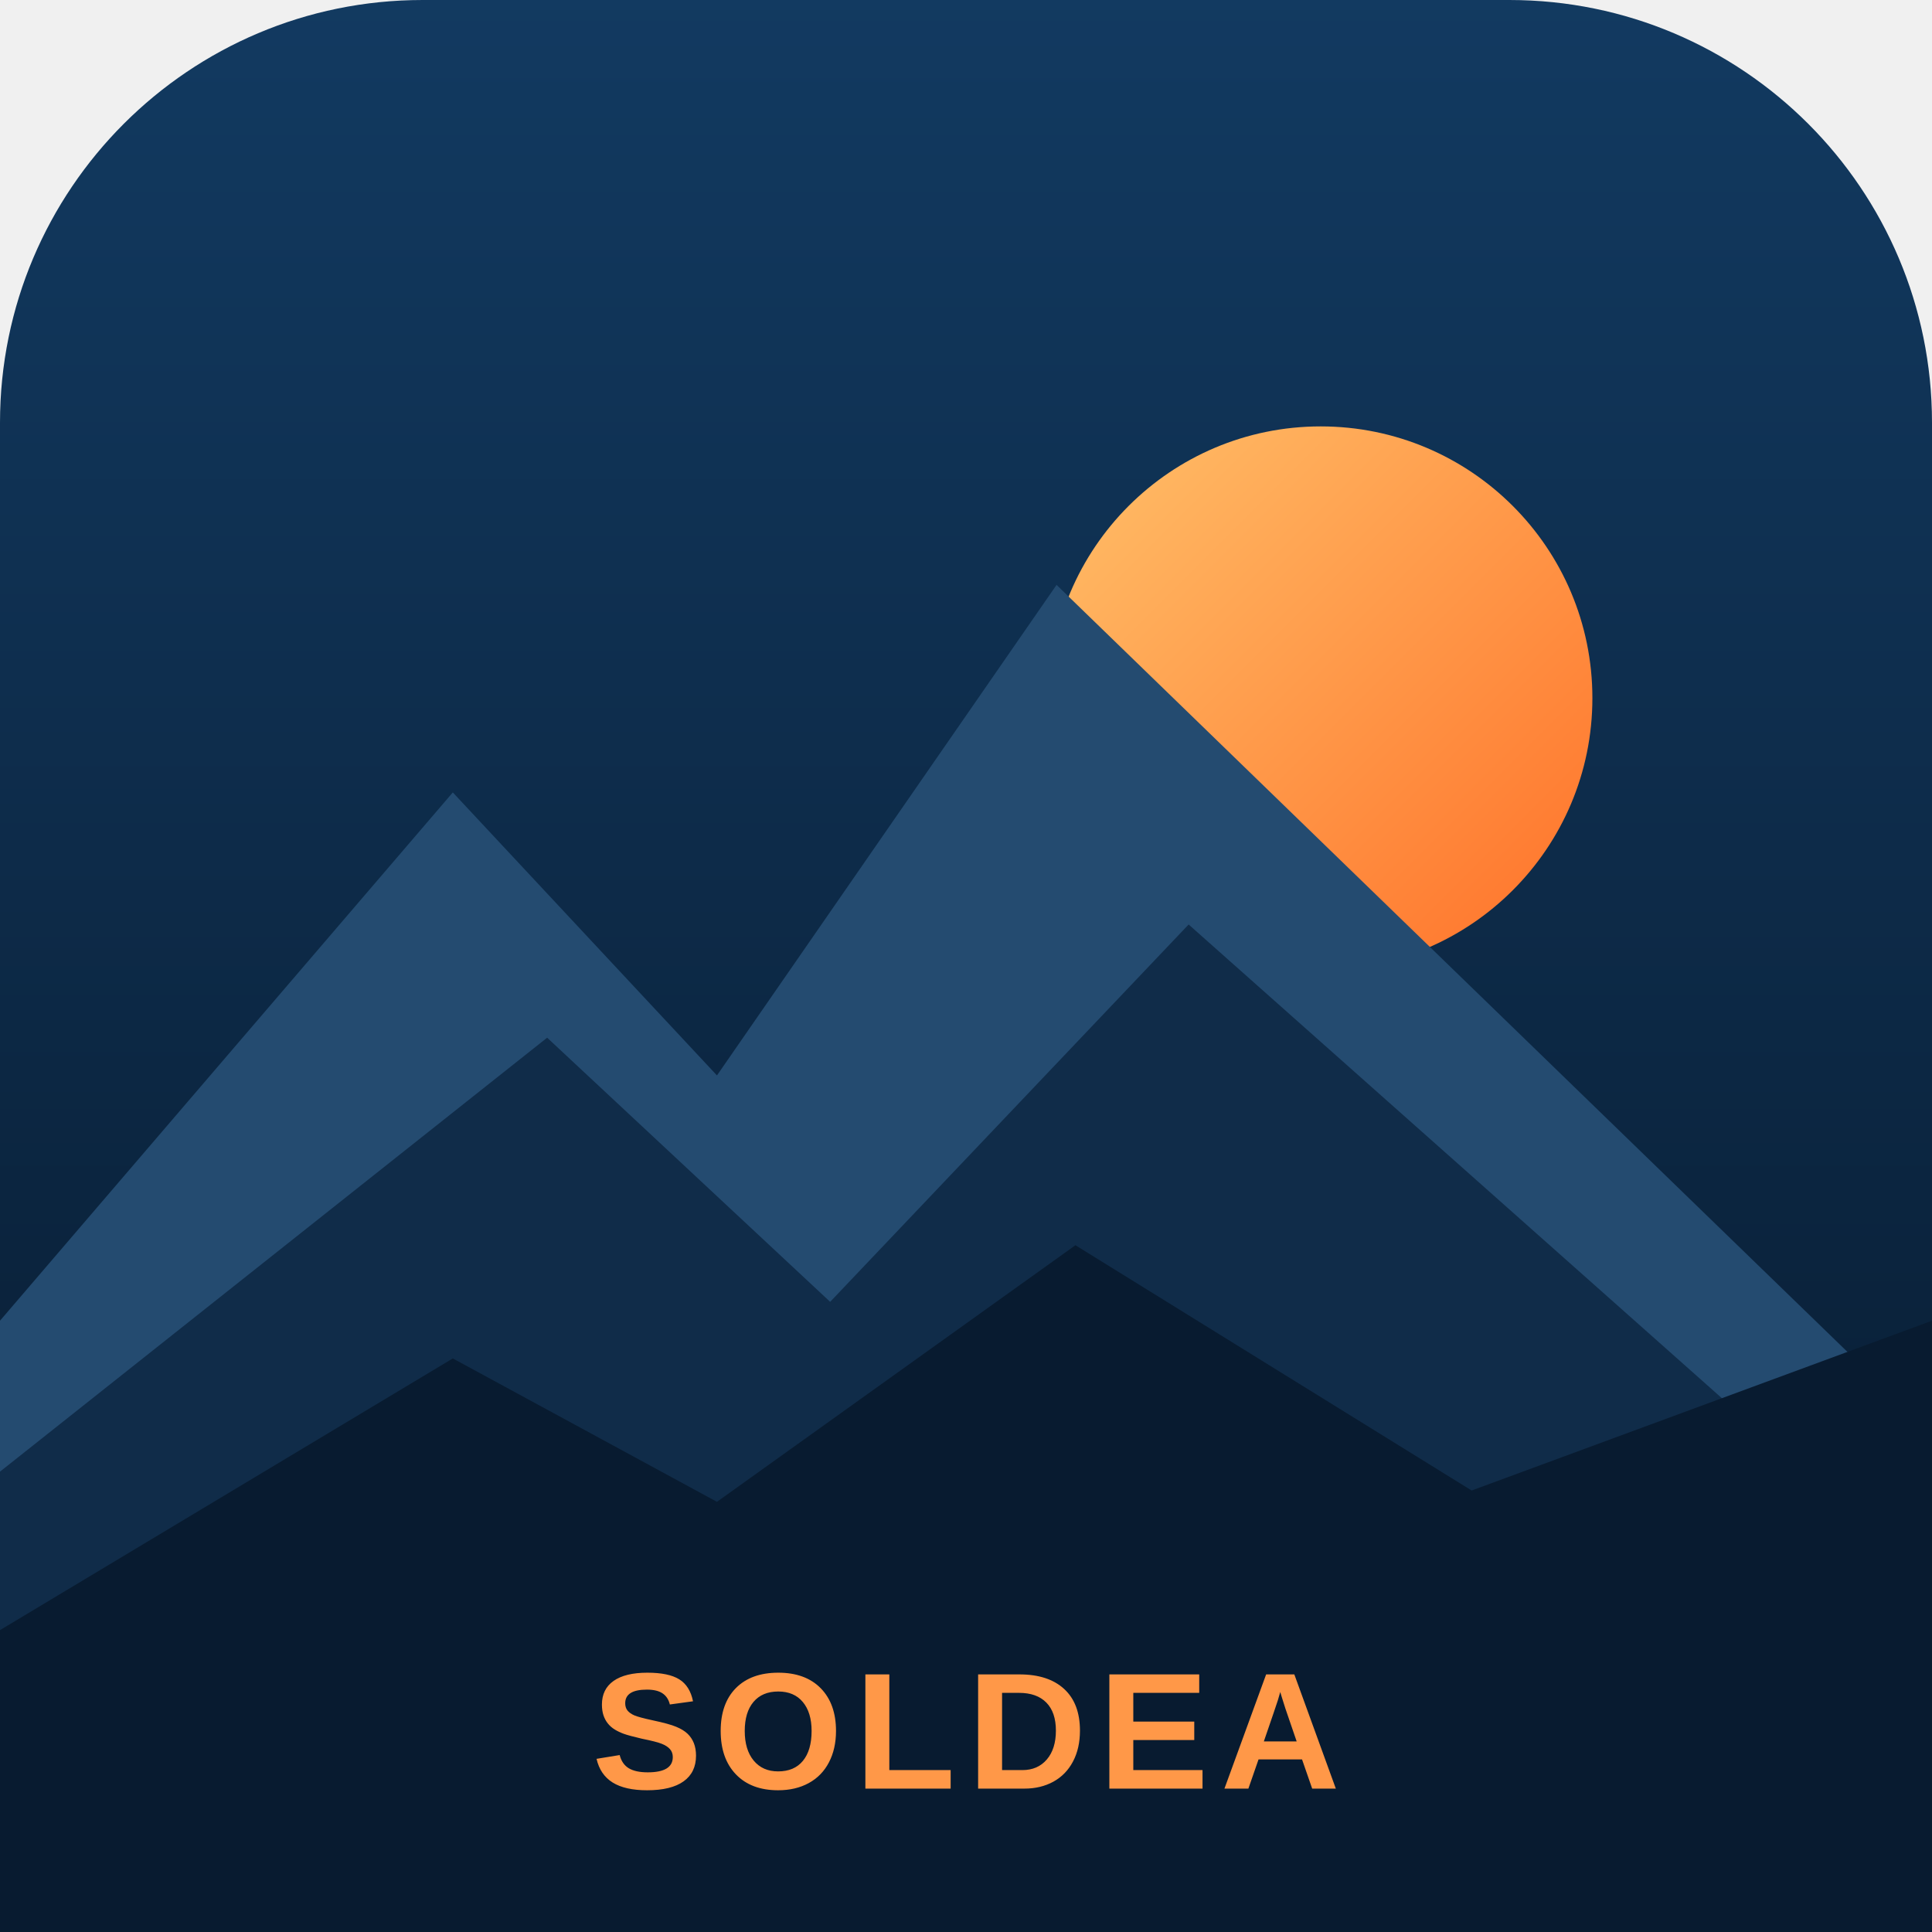
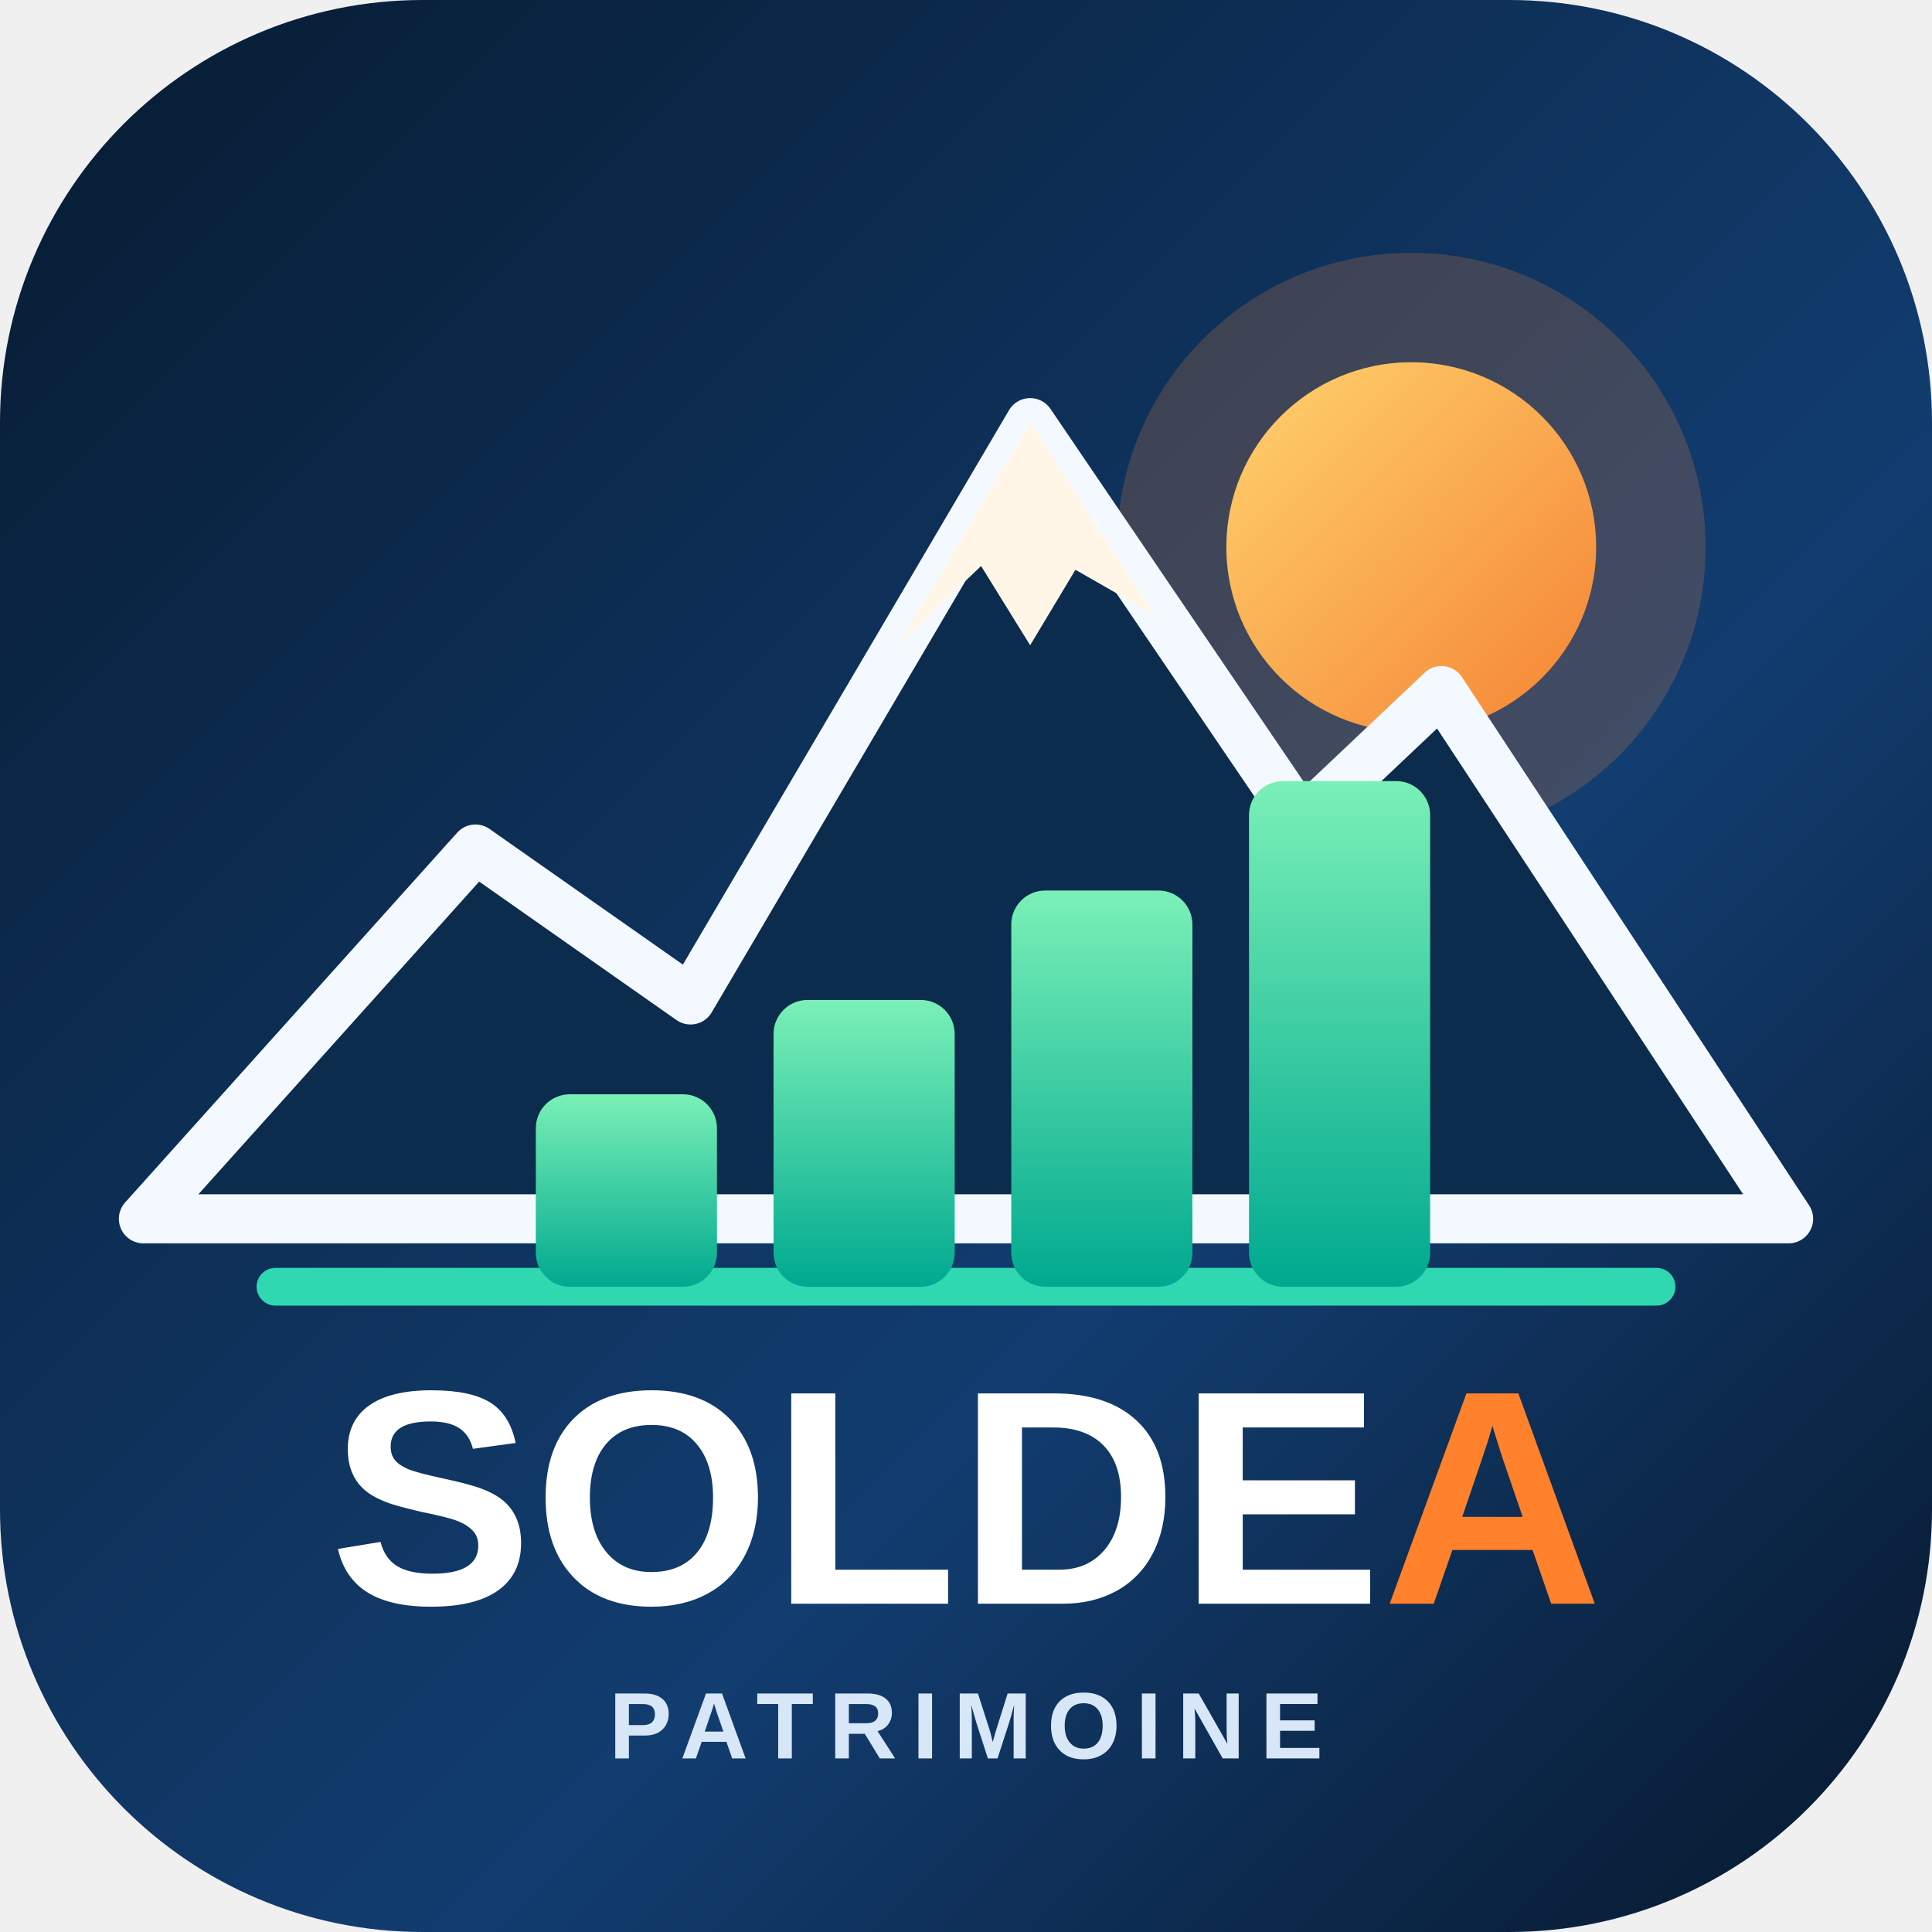
- <svg xmlns="http://www.w3.org/2000/svg" viewBox="0 0 512 512">
+ <svg xmlns="http://www.w3.org/2000/svg" viewBox="0 0 512 512" width="512" height="512">
  <defs>
-     <linearGradient id="sky" x1="0" y1="0" x2="0" y2="1">
-       <stop stop-color="#123a61" />
-       <stop offset="1" stop-color="#07182b" />
+     <linearGradient id="bg" x1="0" y1="0" x2="1" y2="1">
+       <stop offset="0" stop-color="#071B31" />
+       <stop offset=".62" stop-color="#123D70" />
+       <stop offset="1" stop-color="#07172B" />
    </linearGradient>
    <linearGradient id="sun" x1="0" y1="0" x2="1" y2="1">
-       <stop stop-color="#ffc16a" />
-       <stop offset="1" stop-color="#ff7028" />
+       <stop offset="0" stop-color="#FFD36E" />
+       <stop offset="1" stop-color="#F58232" />
+     </linearGradient>
+     <linearGradient id="bars" x1="0" y1="1" x2="0" y2="0">
+       <stop offset="0" stop-color="#00A98F" />
+       <stop offset="1" stop-color="#7AF0B7" />
    </linearGradient>
  </defs>
-   <rect width="512" height="512" rx="112" fill="url(#sky)" />
-   <circle cx="350" cy="185" r="72" fill="url(#sun)" />
-   <path d="M0 350 120 210 190 285 280 155 512 380V512H0Z" fill="#244b70" />
-   <path d="M0 390 145 275 220 345 315 245 512 420V512H0Z" fill="#102c49" />
-   <path d="M0 432 120 360 190 398 285 330 390 395 512 350V512H0Z" fill="#081b30" />
-   <text x="256" y="474" text-anchor="middle" font-family="Arial,sans-serif" font-weight="700" font-size="44" letter-spacing="3" fill="#ff9848">SOLDEA</text>
+   <rect width="512" height="512" rx="112" fill="url(#bg)" />
+   <circle cx="374" cy="145" r="78" fill="#FF8D3B" opacity=".2" />
+   <circle cx="374" cy="145" r="49" fill="url(#sun)" />
+   <path d="M38 323L126 225L183 265L273 112L345 218L382 183L474 323Z" fill="#0C2C4D" stroke="#F4F8FF" stroke-width="13" stroke-linejoin="round" />
+   <path d="M238 171L273 112L306 163L285 151L273 171L260 150Z" fill="#FFF6E8" />
+   <path d="M73 341H439" stroke="#30D8B1" stroke-width="10" stroke-linecap="round" />
+   <rect x="142" y="290" width="48" height="51" rx="9" fill="url(#bars)" />
+   <rect x="205" y="265" width="48" height="76" rx="9" fill="url(#bars)" />
+   <rect x="268" y="236" width="48" height="105" rx="9" fill="url(#bars)" />
+   <rect x="331" y="207" width="48" height="134" rx="9" fill="url(#bars)" />
+   <text x="256" y="425" font-family="Arial,sans-serif" font-size="81" font-weight="900" text-anchor="middle" fill="#FFFFFF">SOLDE<tspan fill="#FF812B">A</tspan>
+   </text>
+   <text x="256" y="466" font-family="Arial,sans-serif" font-size="25" font-weight="700" letter-spacing="4" text-anchor="middle" fill="#D7E7F8">PATRIMOINE</text>
</svg>
